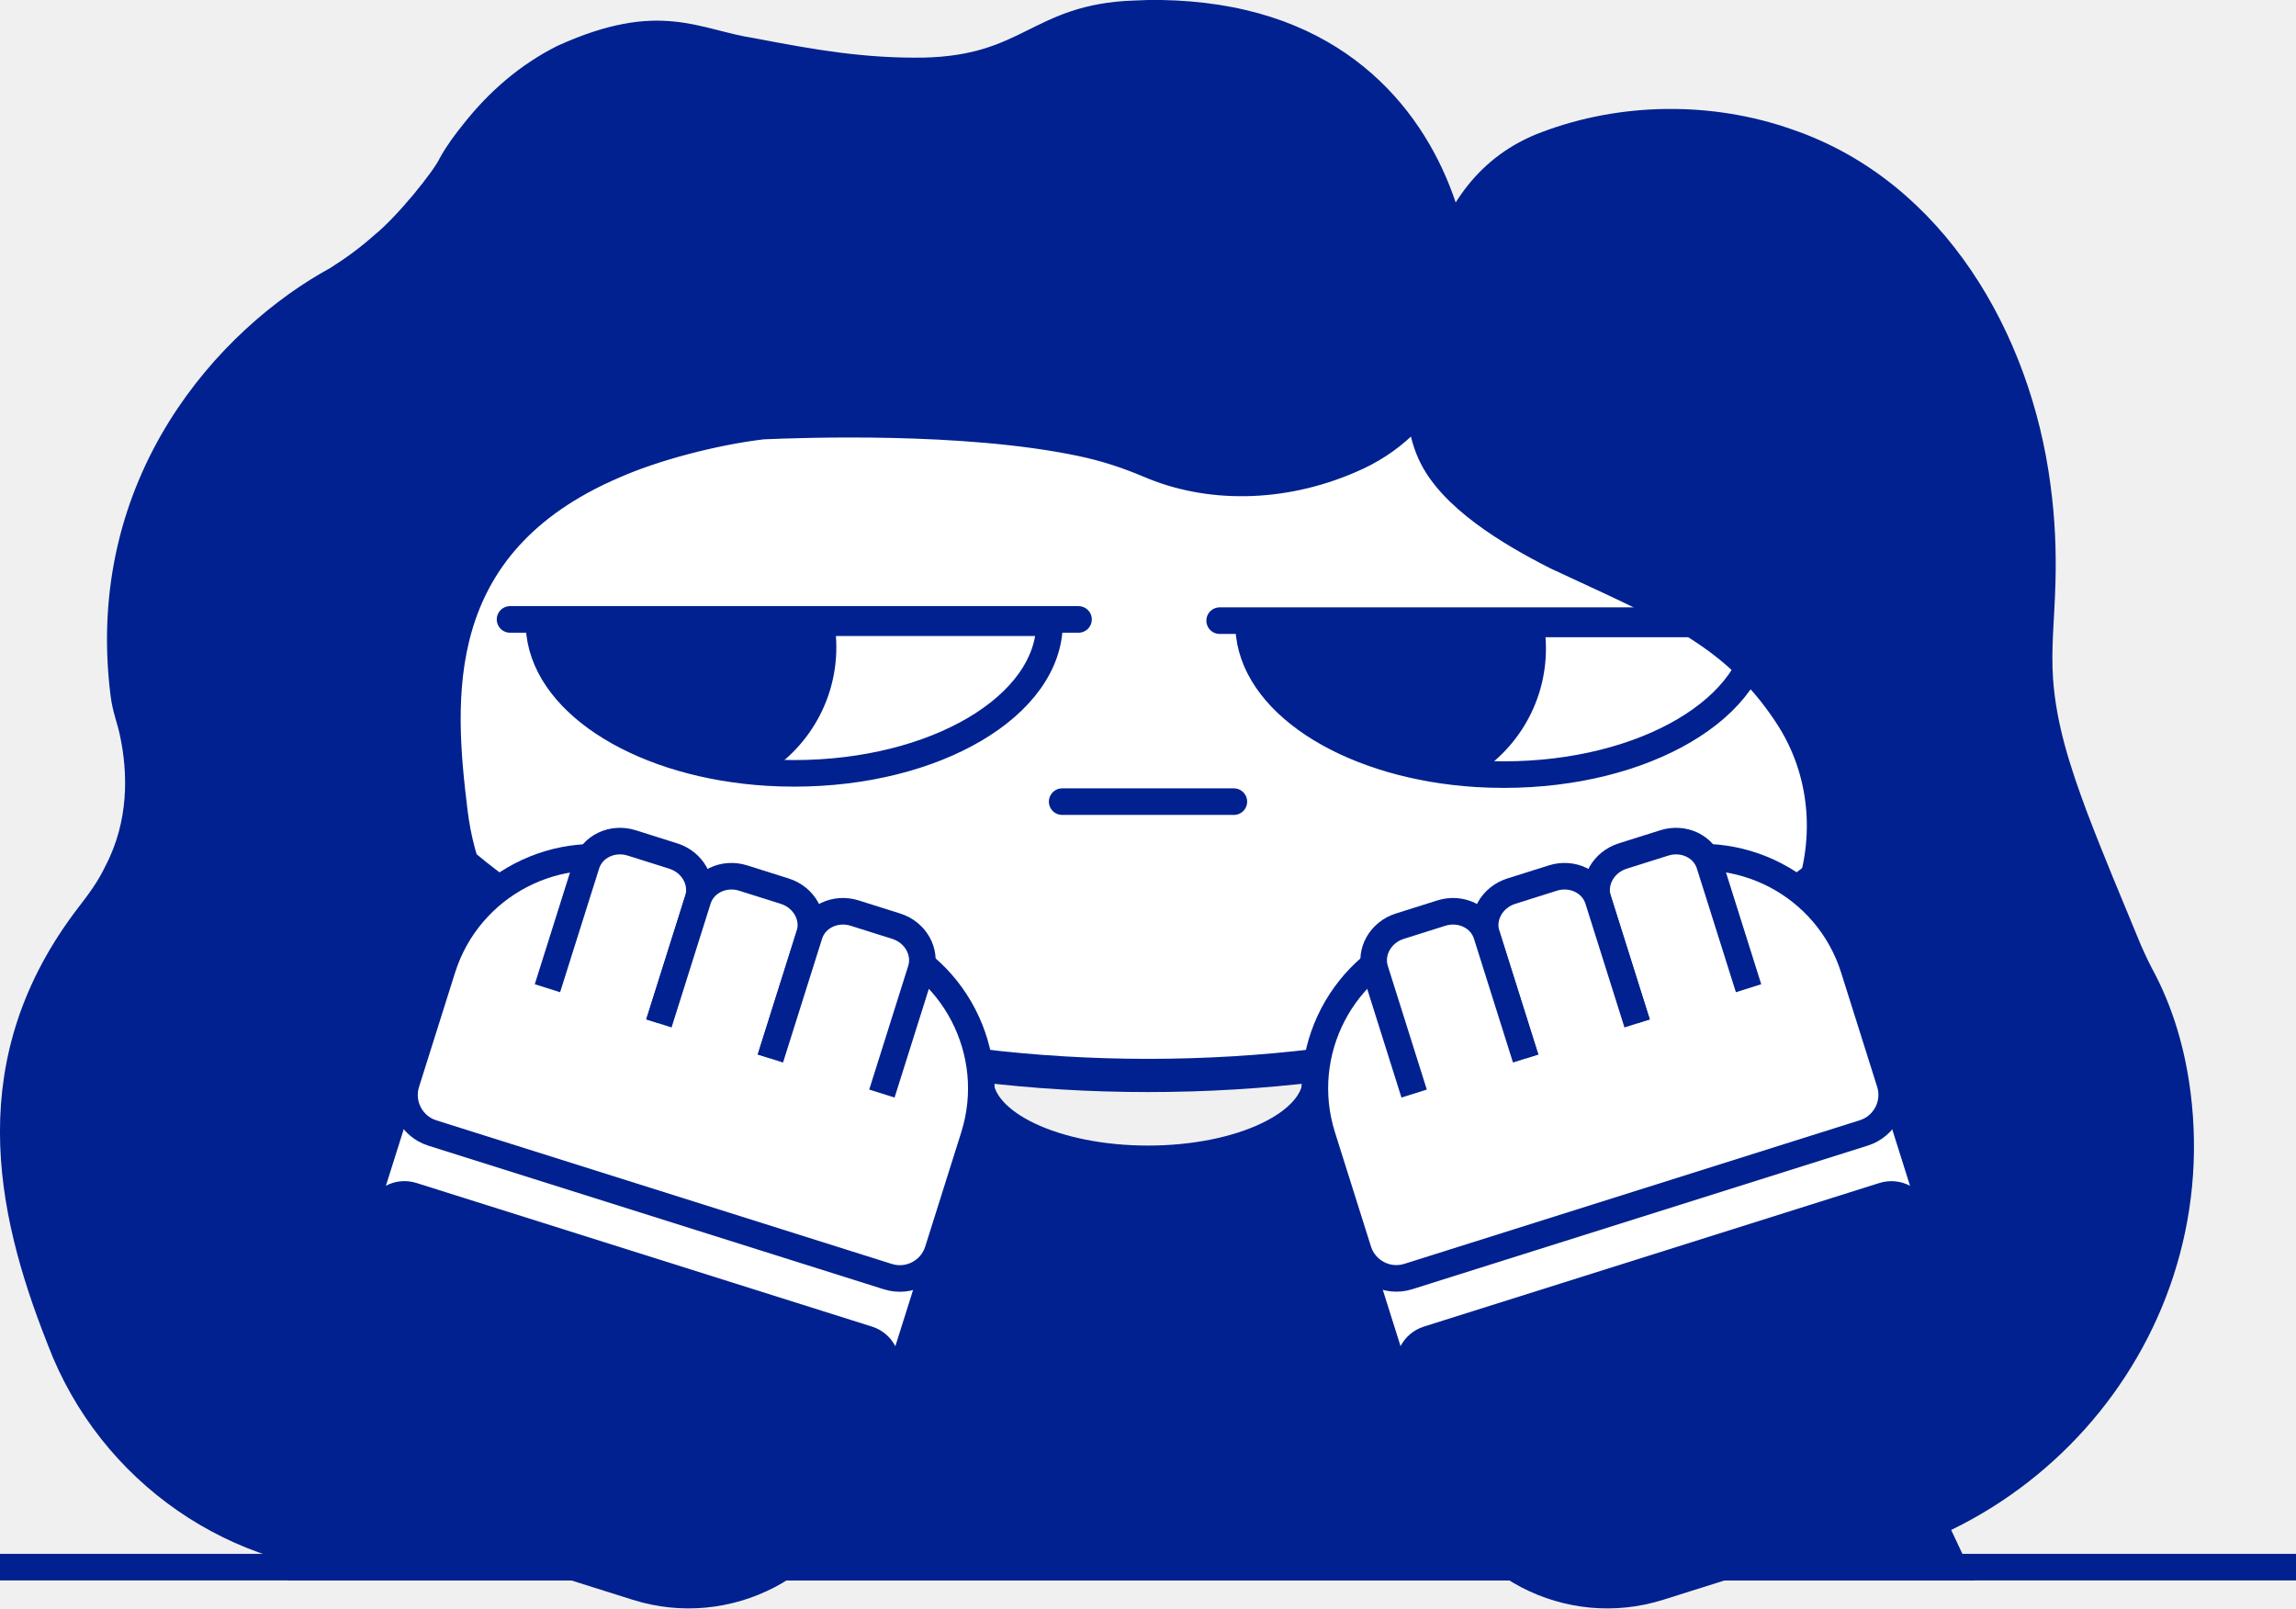
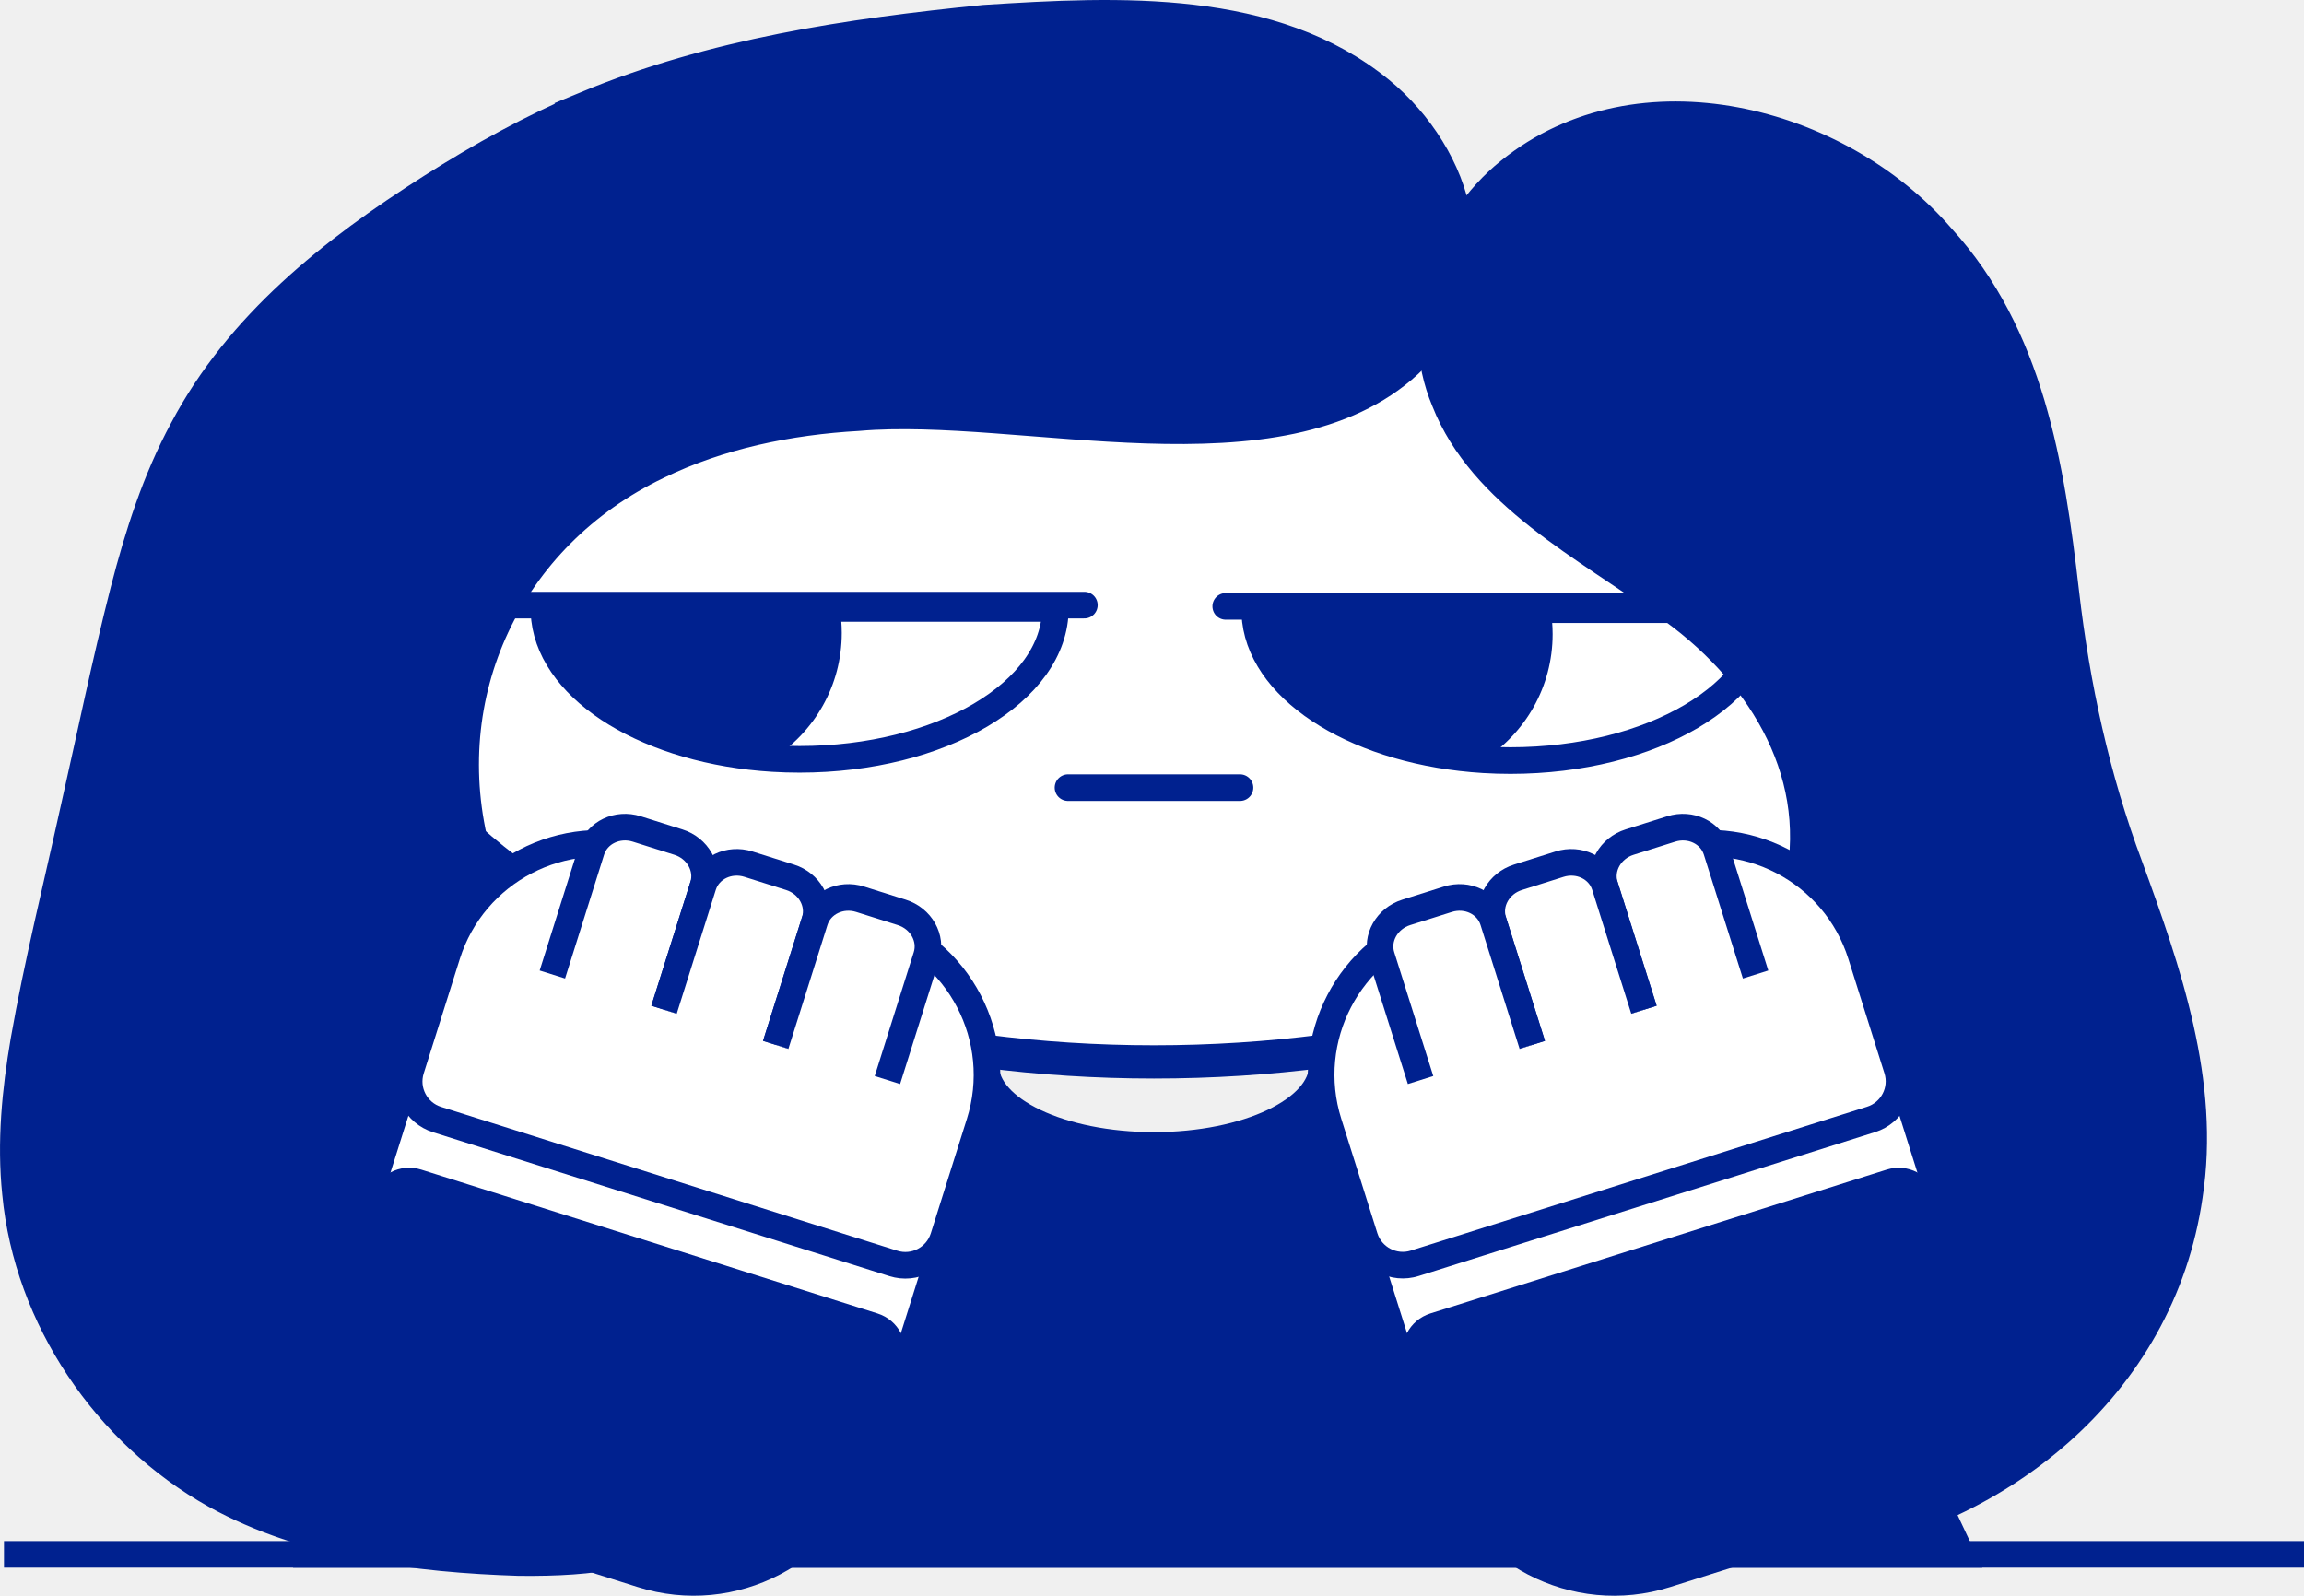
- <svg xmlns="http://www.w3.org/2000/svg" id="Layer_1" data-name="Layer 1" viewBox="0 0 691.35 484.32">
+ <svg xmlns="http://www.w3.org/2000/svg" id="Layer_1" data-name="Layer 1" viewBox="0 0 692.54 479.71">
  <defs>
    <style>
      .cls-1 {
        stroke-width: 10px;
      }

      .cls-1, .cls-2, .cls-3, .cls-4, .cls-5, .cls-6, .cls-7 {
        stroke-miterlimit: 10;
      }

      .cls-1, .cls-2, .cls-3, .cls-4, .cls-6, .cls-7 {
        stroke: #00218f;
      }

      .cls-1, .cls-2, .cls-4, .cls-5 {
        fill: #fff;
      }

      .cls-2, .cls-3, .cls-4, .cls-6, .cls-7 {
        stroke-width: 8px;
      }

      .cls-8, .cls-3 {
        fill: #00218f;
      }

      .cls-4, .cls-6 {
        stroke-linecap: round;
      }

      .cls-5 {
        stroke: #fff;
      }

      .cls-6, .cls-7 {
        fill: none;
      }
    </style>
  </defs>
-   <path class="cls-3" d="M396.29,324.94c0,13.26-22.66,24.01-50.61,24.01s-50.61-10.75-50.61-24.01l-115.02-32.76-86.79,179.72h495.1l-85.07-180.88-107,33.93Z" />
-   <path class="cls-1" d="M109.54,120.77c-10.51,16.5-16.28,34.39-16.28,53.08,0,82.84,113.01,149.99,252.42,149.99s252.42-67.15,252.42-149.99c0-18.69-5.76-36.58-16.27-53.08H109.54Z" />
-   <line class="cls-4" x1="319.83" y1="241.39" x2="371.53" y2="241.39" />
+   <path class="cls-3" d="M397.48,320.33c0,13.26-22.66,24.01-50.61,24.01s-50.61-10.75-50.61-24.01l-115.02-32.76-86.79,179.72h495.1l-85.07-180.88-107,33.93Z" />
+   <path class="cls-1" d="M110.73,103.61c-10.51,17.52-16.28,36.52-16.28,56.36,0,87.96,113.01,159.26,252.42,159.26s252.42-71.3,252.42-159.26c0-19.85-5.76-38.84-16.27-56.36H110.73Z" />
+   <line class="cls-4" x1="321.02" y1="236.78" x2="372.72" y2="236.78" />
  <g>
    <g>
-       <path class="cls-2" d="M316.03,187.51c0,25.06-34.42,45.36-76.87,45.36-2.71,0-5.39-.08-8.03-.24-36.89-2.26-66.04-19.92-68.65-41.9-.13-1.06-.19-2.14-.19-3.22h153.74Z" />
-       <line class="cls-6" x1="153.58" y1="186.52" x2="324.75" y2="186.52" />
-       <path class="cls-8" d="M251.83,194.87c0,15.87-8.25,29.8-20.7,37.76-36.89-2.26-66.04-19.92-68.65-41.9.1-1.09.24-2.16.42-3.22h88.32c.4,2.39.61,4.85.61,7.36Z" />
+       <path class="cls-2" d="M317.22,182.91c0,25.06-34.42,45.36-76.87,45.36-2.71,0-5.39-.08-8.03-.24-36.89-2.26-66.04-19.92-68.65-41.9-.13-1.06-.19-2.14-.19-3.22h153.74Z" />
+       <line class="cls-6" x1="154.77" y1="181.91" x2="325.94" y2="181.91" />
+       <path class="cls-8" d="M253.02,190.27c0,15.87-8.25,29.8-20.7,37.76-36.89-2.26-66.04-19.92-68.65-41.9.1-1.09.24-2.16.42-3.22h88.32c.4,2.39.61,4.85.61,7.36Z" />
    </g>
    <g>
-       <path class="cls-2" d="M529.7,187.89c0,25.06-34.42,45.36-76.87,45.36-2.71,0-5.39-.08-8.03-.24-36.89-2.26-66.04-19.92-68.65-41.9-.13-1.06-.19-2.14-.19-3.22h153.74Z" />
-       <line class="cls-6" x1="367.25" y1="186.89" x2="538.42" y2="186.89" />
-       <path class="cls-8" d="M465.5,195.25c0,15.87-8.25,29.8-20.7,37.76-36.89-2.26-66.04-19.92-68.65-41.9.1-1.09.24-2.16.42-3.22h88.32c.4,2.39.61,4.85.61,7.36Z" />
+       <path class="cls-2" d="M530.89,183.28c0,25.06-34.42,45.36-76.87,45.36-2.71,0-5.39-.08-8.03-.24-36.89-2.26-66.04-19.92-68.65-41.9-.13-1.06-.19-2.14-.19-3.22h153.74Z" />
+       <line class="cls-6" x1="368.44" y1="182.29" x2="539.61" y2="182.29" />
+       <path class="cls-8" d="M466.69,190.64c0,15.87-8.25,29.8-20.7,37.76-36.89-2.26-66.04-19.92-68.65-41.9.1-1.09.24-2.16.42-3.22h88.32c.4,2.39.61,4.85.61,7.36Z" />
    </g>
  </g>
-   <line class="cls-7" x1="0" y1="471.89" x2="691.35" y2="471.89" />
+   <line class="cls-7" x1="1.2" y1="467.28" x2="692.54" y2="467.28" />
  <g>
-     <path class="cls-3" d="M462.62,469.75h67.95c75.25,0,134.56-65.68,125.06-140.32-1.61-12.62-5.12-24.85-11.24-36.07-1.29-2.36-3.46-7.29-3.46-7.29-5.58-13.55-11.22-26.86-16.21-39.98-5.05-13.54-9.51-27.02-10.51-41.37-.68-9.47.41-18.25.71-29.37.27-9.62-.15-19.2-1.47-28.87-5.77-44.31-31.16-88.6-74.88-103.64-23.35-8.3-49.91-8.02-72.98.71-17.46,6.52-26.79,20.6-31.66,37.42-4.57,16.14-10.33,40-3.1,55.67,5.94,13.14,23.79,23.84,37.83,30.94,32.68,15.3,52.78,22.86,69.11,47.25.42.62.83,1.26,1.22,1.89,10.92,17.46,11.91,39.37,3.35,58.1l-85.17,186.5c-1.81,3.96,1.08,8.45,5.43,8.45Z" />
-     <path class="cls-3" d="M113.89,469.75h112.79l-83.77-202.13c-3.08-7.44-5.14-15.27-6.11-23.26-4.07-33.47-7.99-80.26,48.21-104.28,11.84-5.23,29.79-10.02,44.64-11.78,11.69-.5,60.66-2.32,95.8,5.08,7.53,1.58,13.86,3.7,20.33,6.42,17.83,7.72,40.05,7.67,60.81-1.3,24.25-10.18,37.46-35.78,30.5-67.04-5.35-24.02-22.59-55.15-62.92-64.55-9.9-2.36-21.9-3.35-32.59-2.75-29.15.98-31.52,16.43-63.38,17.19-18.14.24-32.94-2.3-51.57-5.88-17.42-2.66-27.66-11.33-57,1.92-10.74,5.38-19.67,13.21-26.87,22.34-2.55,3.16-4.8,6.17-6.72,9.6-2.3,4.87-13.54,18.61-20.46,24.28-5.04,4.46-9.18,7.4-14.07,10.52-32.33,17.6-72.27,60.85-64.25,124.84.54,4.34,1.87,7.53,2.7,11.33,2.71,12.34,2.91,27.8-4.64,42.26-2.37,5.01-5.43,9.08-8.45,13-33.56,43.58-24.42,88.07-9.08,127.05.12.31.24.62.36.94,15.14,39.79,53.15,66.2,95.73,66.2Z" />
+     <path class="cls-3" d="M473.58,461.16c17.4,9.33,48.25,6.74,70.33,3.45,56.3-7.94,105.88-47.35,114.18-105.14,5.26-34.06-6.43-67.52-17.99-99.16-9.99-26.7-15.89-54.05-19.17-82.31-4.39-38.03-10.55-77.32-37.31-106.65-30.84-35.77-91.04-51.28-129.84-20-20.22,16.16-29.74,45.04-19.52,69.28,11.14,28.36,42.54,44.01,66.34,61.32,27.26,18.97,46.88,48.94,40.12,83.03-3.18,17.1-11.18,33.83-18.7,50.08-13.17,27.85-28.21,59.02-41.37,86.72-4.39,9.4-8.99,19.24-12.32,28.66-4,11.03-6.23,24.1,5.13,30.65l.1.06Z" />
+     <path class="cls-3" d="M176.22,31.37c37.99-15.74,78.74-21.82,119.61-25.9,40.75-2.59,86.79-4.8,119.2,21.66,11.65,9.54,20.85,23.86,23.13,37.99,2.96,16.42-2.57,32.96-14.56,44.34-38.72,35.77-116.72,11.82-165.65,16.1-20.65,1.16-41.72,5.46-60.27,14.54-44.47,21.27-66.95,68.76-54.15,116.47,12,48.89,42.57,107.19,60.45,154.96,18.53,47.35-1.77,58.72-47.96,58.21-30.55-.96-64.21-5.23-91.39-20.3-32.72-18.28-56.41-53.04-59.97-90.68-1.59-15.34-.09-30.73,2.51-45.95,4.1-23.32,9.8-46.03,14.97-69.54,4.94-21.81,9.5-44.19,15.03-65.78,4.34-16.84,9.6-33.3,17.83-48.52,16.68-31.54,44.68-53.74,74.58-72.72,14.81-9.43,30.29-17.97,46.48-24.79l.18-.08Z" />
  </g>
  <g>
-     <rect class="cls-5" x="416.39" y="324.43" width="159.83" height="100.12" transform="translate(1082.238 582.4555) rotate(162.5045)" />
+     <rect class="cls-5" x="417.58" y="319.82" width="159.83" height="100.12" transform="translate(1083.179 573.0945) rotate(162.5045)" />
    <g>
      <g>
-         <path class="cls-8" d="M484.48,375.52h55.82c30.91,0,56,25.09,56,56v32.12c0,6.62-5.38,12-12,12h-143.82c-6.62,0-12-5.38-12-12v-32.12c0-30.91,25.09-56,56-56Z" transform="translate(1129.007 677.4374) rotate(162.5045)" />
-         <path class="cls-2" d="M442.27,268.94h71.82c26.49,0,48,21.51,48,48v36.09c0,6.62-5.38,12-12,12h-143.82c-6.62,0-12-5.38-12-12v-36.09c0-26.49,21.51-48,48-48Z" transform="translate(-73.18 158.42) rotate(-17.5)" />
+         <path class="cls-8" d="M485.67,370.91h55.82c30.91,0,56,25.09,56,56v32.12c0,6.62-5.38,12-12,12h-143.82c-6.62,0-12-5.38-12-12v-32.12c0-30.91,25.09-56,56-56Z" transform="translate(1129.948 668.0763) rotate(162.5045)" />
+         <path class="cls-2" d="M443.46,264.33h71.82c26.49,0,48,21.51,48,48v36.09c0,6.62-5.38,12-12,12h-143.82c-6.62,0-12-5.38-12-12v-36.09c0-26.49,21.51-48,48-48Z" transform="translate(-71.73 158.56) rotate(-17.5)" />
      </g>
      <g>
-         <path class="cls-2" d="M526.51,297.57l-11.74-37.24c-1.71-5.43-7.82-8.35-13.64-6.51l-12.49,3.94c-5.82,1.83-9.15,7.72-7.44,13.16l11.74,37.24" />
-         <path class="cls-2" d="M492.95,308.15l-11.74-37.24c-1.71-5.43-7.82-8.35-13.64-6.51l-12.49,3.94c-5.82,1.83-9.15,7.72-7.44,13.16l11.74,37.24" />
-         <path class="cls-2" d="M459.38,318.7l-11.74-37.24c-1.71-5.43-7.82-8.35-13.64-6.51l-12.49,3.94c-5.82,1.83-9.15,7.72-7.44,13.16l11.74,37.24" />
+         <path class="cls-2" d="M527.7,292.96l-11.74-37.24c-1.71-5.43-7.82-8.35-13.64-6.51l-12.49,3.94c-5.82,1.83-9.15,7.72-7.44,13.16l11.74,37.24" />
+         <path class="cls-2" d="M494.14,303.54l-11.74-37.24c-1.71-5.43-7.82-8.35-13.64-6.51l-12.49,3.94c-5.82,1.83-9.15,7.72-7.44,13.16l11.74,37.24" />
+         <path class="cls-2" d="M460.57,314.09l-11.74-37.24c-1.71-5.43-7.82-8.35-13.64-6.51l-12.49,3.94c-5.82,1.83-9.15,7.72-7.44,13.16l11.74,37.24" />
      </g>
    </g>
  </g>
  <g>
-     <rect class="cls-5" x="115.13" y="324.43" width="159.83" height="100.12" transform="translate(121.61 -41.31) rotate(17.5)" />
+     <rect class="cls-5" x="116.32" y="319.82" width="159.83" height="100.12" transform="translate(120.28 -41.89) rotate(17.5)" />
    <g>
      <g>
-         <path class="cls-8" d="M107.06,375.52h143.82c6.62,0,12,5.38,12,12v32.12c0,30.91-25.09,56-56,56h-55.82c-30.91,0-56-25.09-56-56v-32.12c0-6.62,5.38-12,12-12Z" transform="translate(136.22 -34.12) rotate(17.5)" />
-         <path class="cls-2" d="M141.27,268.94h143.82c6.62,0,12,5.38,12,12v36.09c0,26.49-21.51,48-48,48h-71.82c-26.49,0-48-21.51-48-48v-36.09c0-6.62,5.38-12,12-12Z" transform="translate(321.21 683.39) rotate(-162.5)" />
+         <path class="cls-8" d="M108.25,370.91h143.82c6.62,0,12,5.38,12,12v32.12c0,30.91-25.09,56-56,56h-55.82c-30.91,0-56-25.09-56-56v-32.12c0-6.62,5.38-12,12-12Z" transform="translate(134.89 -34.69) rotate(17.5)" />
+         <path class="cls-2" d="M142.46,264.33h143.82c6.62,0,12,5.38,12,12v36.09c0,26.49-21.51,48-48,48h-71.82c-26.49,0-48-21.51-48-48v-36.09c0-6.62,5.38-12,12-12Z" transform="translate(324.92 674.75) rotate(-162.5)" />
      </g>
      <g>
-         <path class="cls-2" d="M164.84,297.57l11.74-37.24c1.71-5.43,7.82-8.35,13.64-6.51l12.49,3.94c5.82,1.83,9.15,7.72,7.44,13.16l-11.74,37.24" />
-         <path class="cls-2" d="M198.41,308.15l11.74-37.24c1.71-5.43,7.82-8.35,13.64-6.51l12.49,3.94c5.82,1.83,9.15,7.72,7.44,13.16l-11.74,37.24" />
-         <path class="cls-2" d="M231.98,318.7l11.74-37.24c1.71-5.43,7.82-8.35,13.64-6.51l12.49,3.94c5.82,1.83,9.15,7.72,7.44,13.16l-11.74,37.24" />
+         <path class="cls-2" d="M166.03,292.96l11.74-37.24c1.71-5.43,7.82-8.35,13.64-6.51l12.49,3.94c5.82,1.83,9.15,7.72,7.44,13.16l-11.74,37.24" />
+         <path class="cls-2" d="M199.6,303.54l11.74-37.24c1.71-5.43,7.82-8.35,13.64-6.51l12.49,3.94c5.82,1.83,9.15,7.72,7.44,13.16l-11.74,37.24" />
+         <path class="cls-2" d="M233.17,314.09l11.74-37.24c1.71-5.43,7.82-8.35,13.64-6.51l12.49,3.94c5.82,1.83,9.15,7.72,7.44,13.16l-11.74,37.24" />
      </g>
    </g>
  </g>
</svg>
